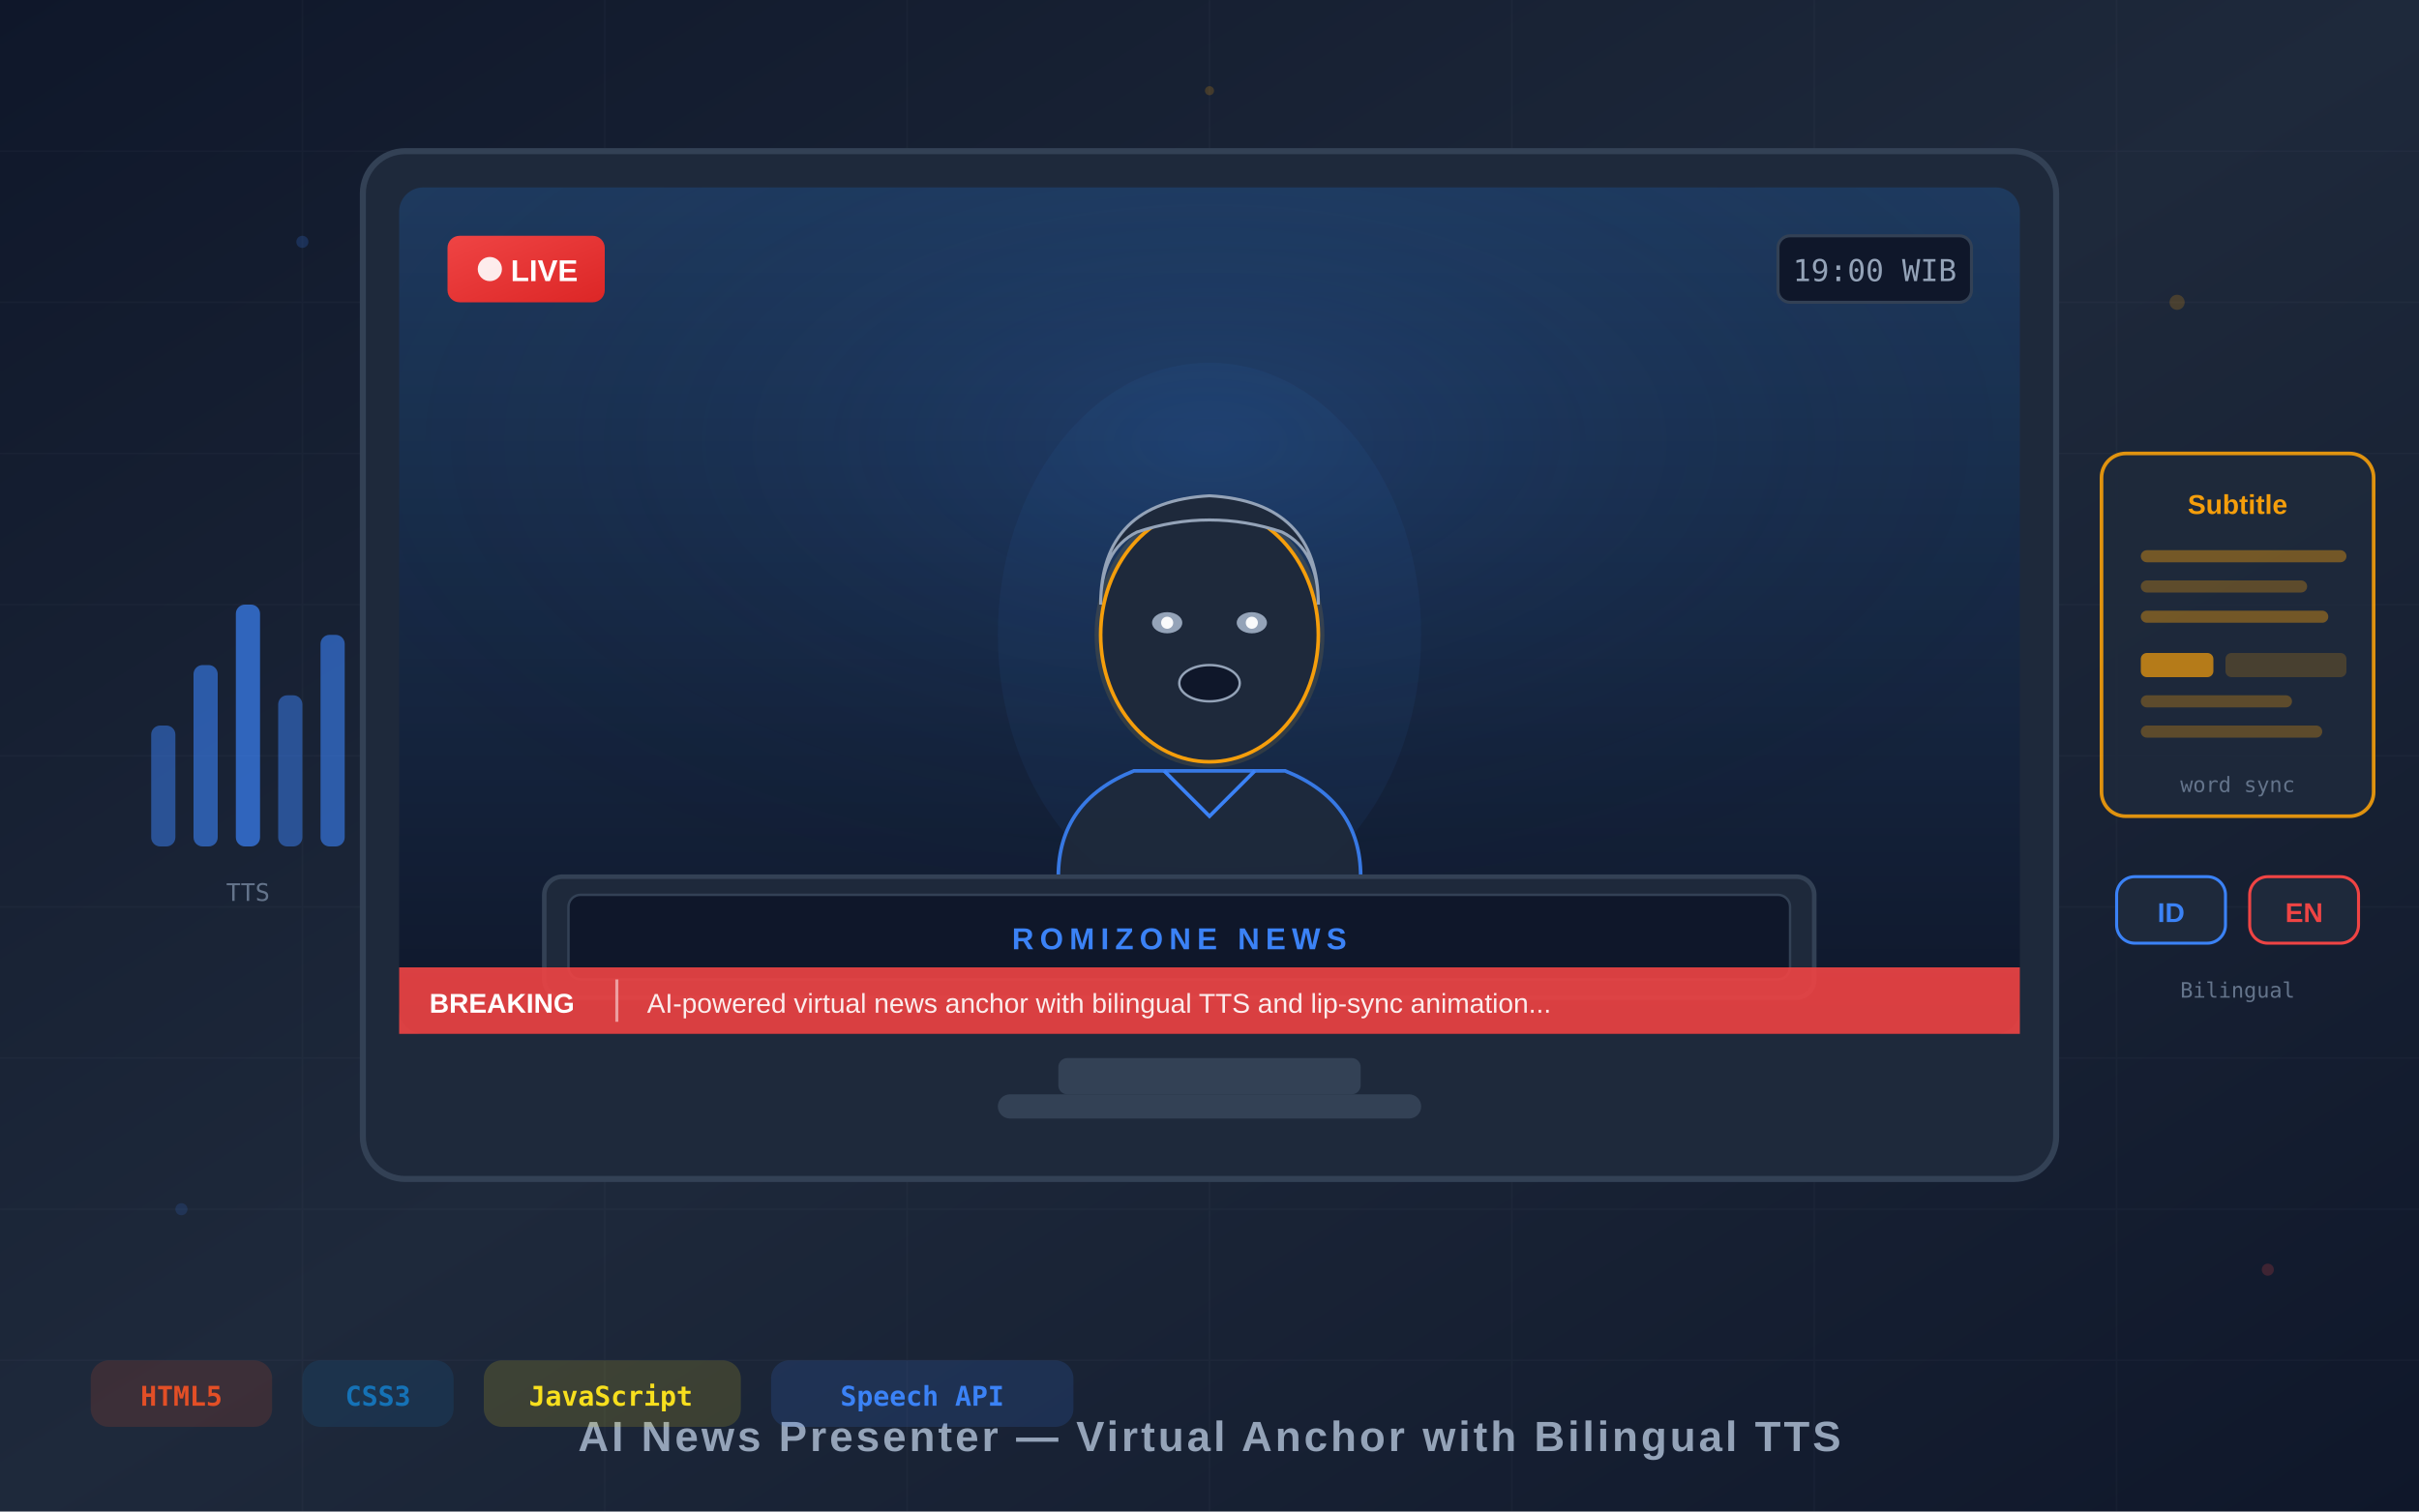
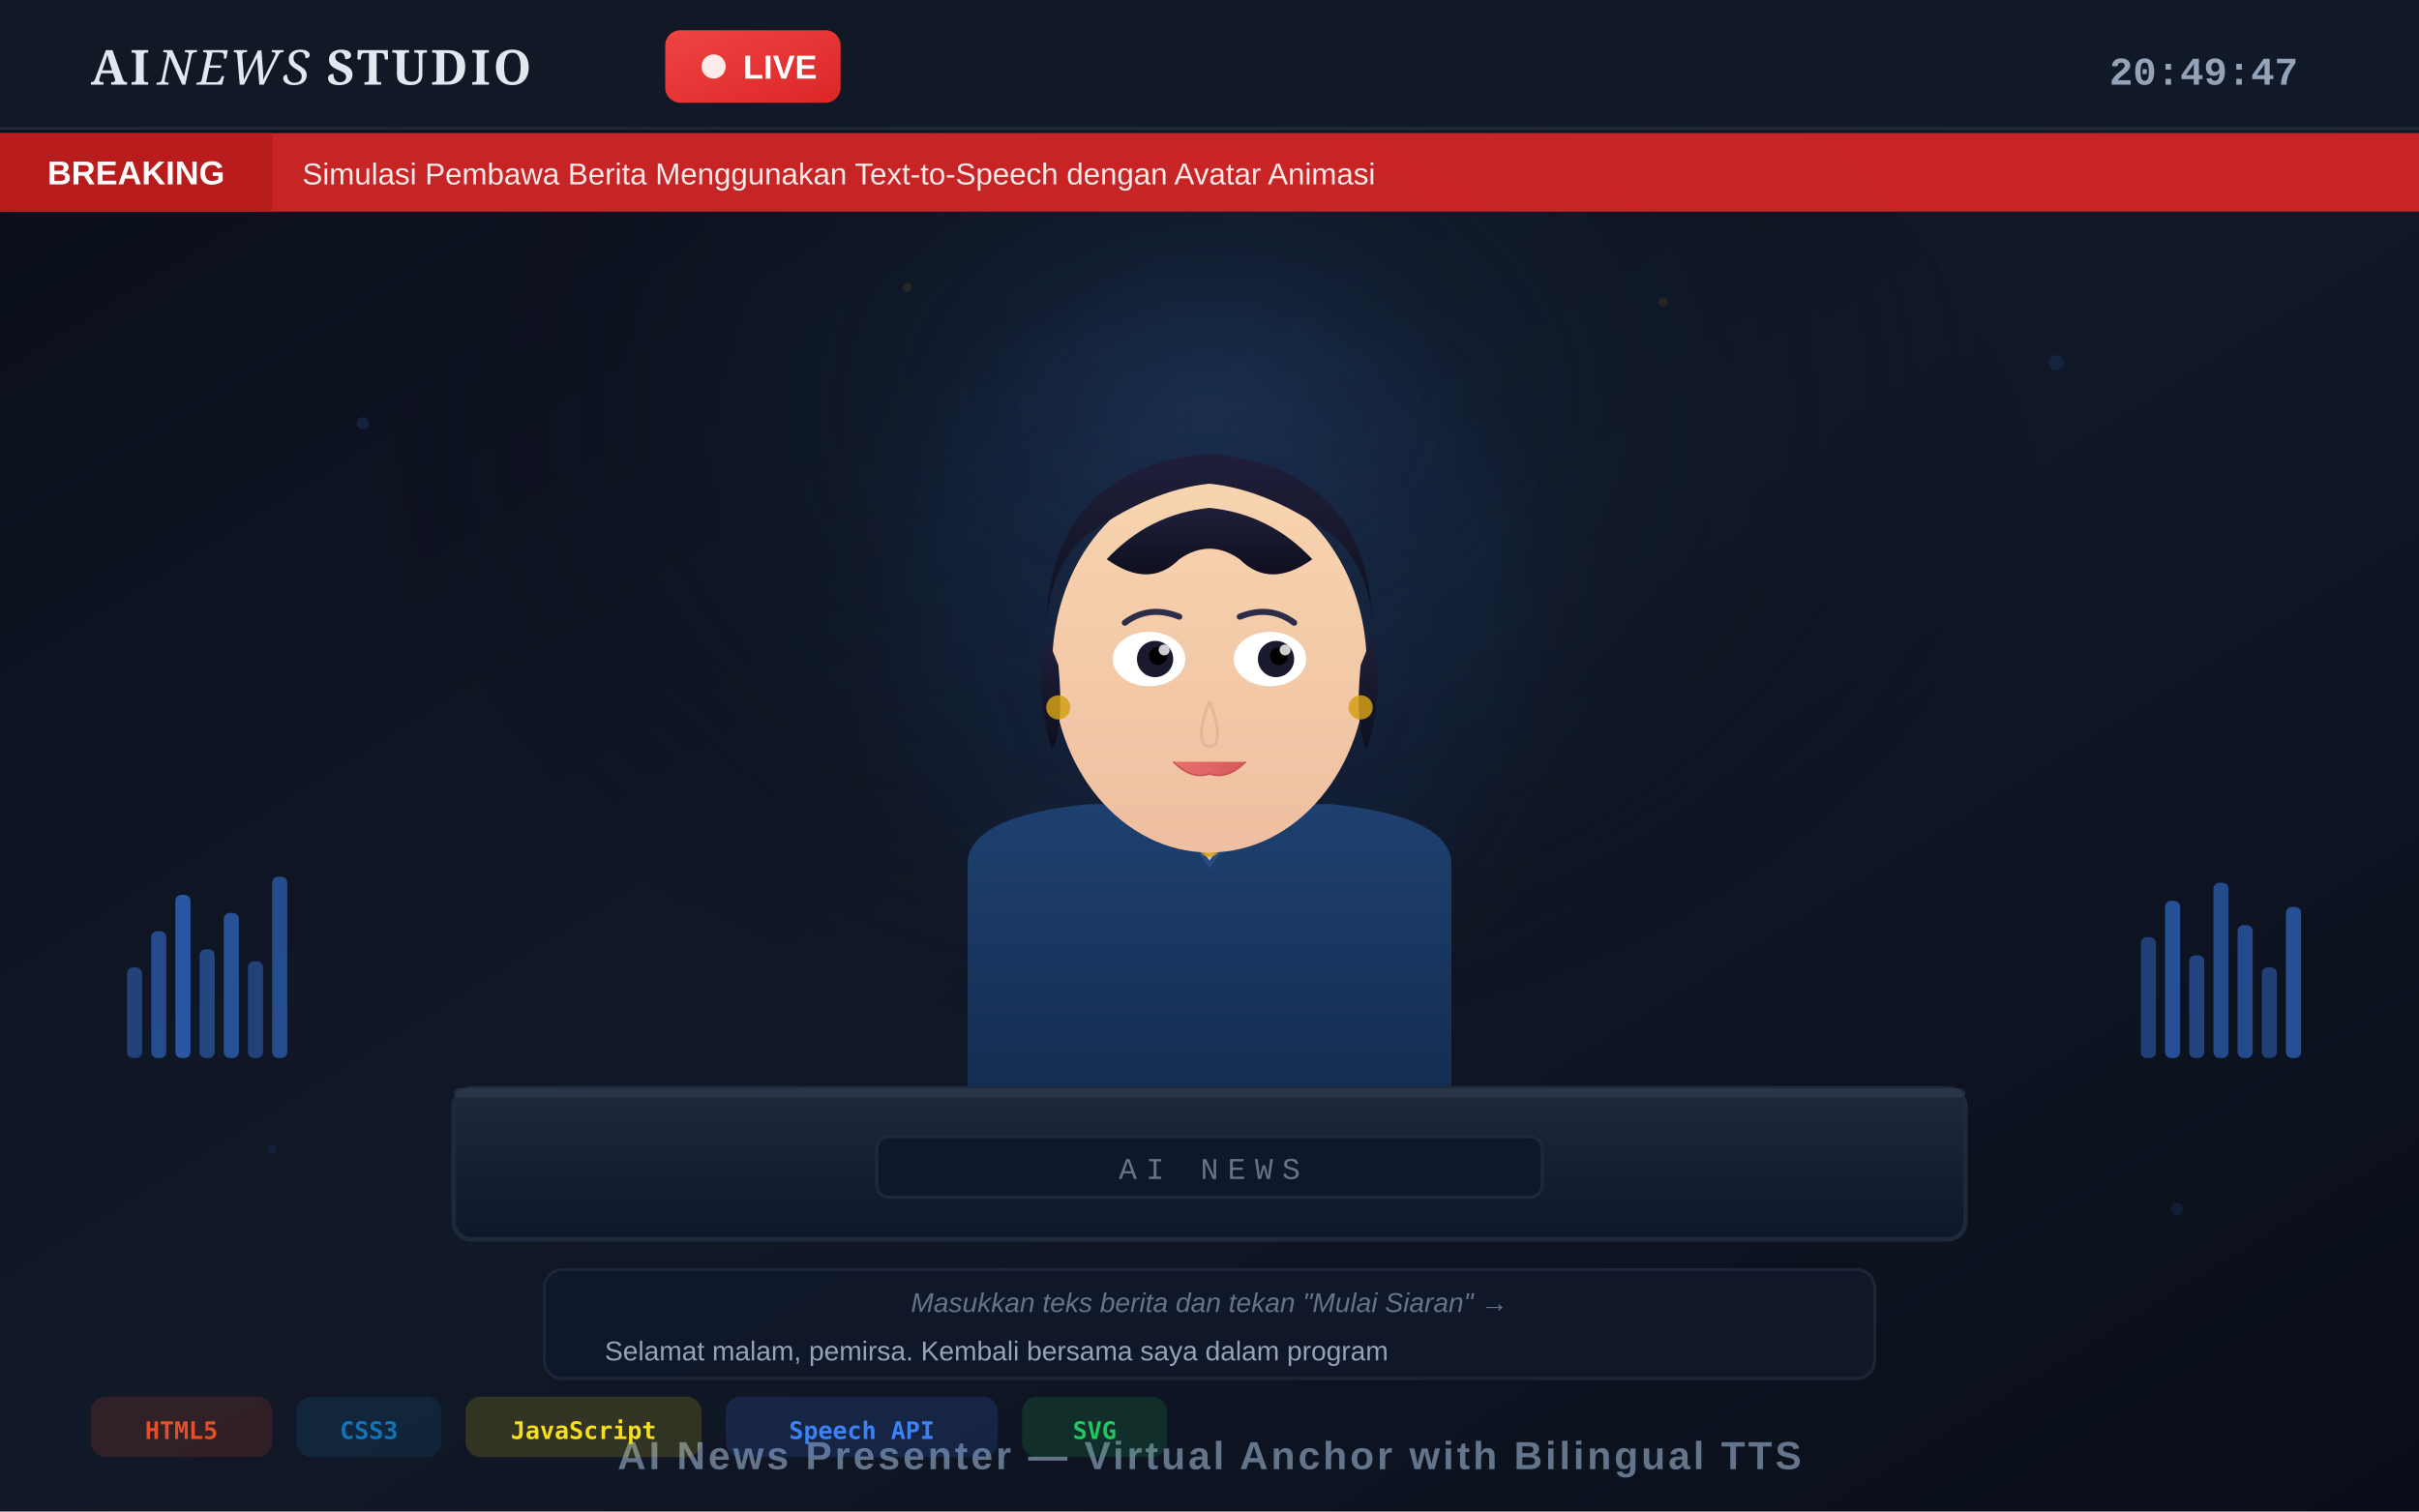
<svg xmlns="http://www.w3.org/2000/svg" viewBox="0 0 800 500">
  <defs>
    <linearGradient id="bg" x1="0%" y1="0%" x2="100%" y2="100%">
-       <stop offset="0%" style="stop-color:#0f172a" />
-       <stop offset="50%" style="stop-color:#1e293b" />
-       <stop offset="100%" style="stop-color:#0f172a" />
+       <stop offset="0%" style="stop-color:#0a0e1a" />
+       <stop offset="50%" style="stop-color:#111827" />
+       <stop offset="100%" style="stop-color:#0a0e1a" />
    </linearGradient>
    <linearGradient id="red1" x1="0%" y1="0%" x2="100%" y2="100%">
      <stop offset="0%" style="stop-color:#ef4444" />
      <stop offset="100%" style="stop-color:#dc2626" />
    </linearGradient>
-     <linearGradient id="blue1" x1="0%" y1="0%" x2="100%" y2="100%">
-       <stop offset="0%" style="stop-color:#3b82f6" />
-       <stop offset="100%" style="stop-color:#2563eb" />
+     <linearGradient id="skinGrad" x1="0%" y1="0%" x2="0%" y2="100%">
+       <stop offset="0%" style="stop-color:#f8d4b0" />
+       <stop offset="100%" style="stop-color:#eebfa0" />
    </linearGradient>
-     <linearGradient id="amber1" x1="0%" y1="0%" x2="100%" y2="100%">
-       <stop offset="0%" style="stop-color:#f59e0b" />
-       <stop offset="100%" style="stop-color:#d97706" />
+     <linearGradient id="hairGrad" x1="0%" y1="0%" x2="0%" y2="100%">
+       <stop offset="0%" style="stop-color:#1f1f3a" />
+       <stop offset="100%" style="stop-color:#0f0f20" />
    </linearGradient>
-     <linearGradient id="screen" x1="0%" y1="0%" x2="0%" y2="100%">
-       <stop offset="0%" style="stop-color:#1e3a5f" />
+     <linearGradient id="blazerGrad" x1="0%" y1="0%" x2="0%" y2="100%">
+       <stop offset="0%" style="stop-color:#1e4070" />
+       <stop offset="100%" style="stop-color:#152d52" />
+     </linearGradient>
+     <linearGradient id="lipGrad" x1="0%" y1="0%" x2="100%" y2="0%">
+       <stop offset="0%" style="stop-color:#e87070" />
+       <stop offset="100%" style="stop-color:#d45a5a" />
+     </linearGradient>
+     <linearGradient id="deskGrad" x1="0%" y1="0%" x2="0%" y2="100%">
+       <stop offset="0%" style="stop-color:#1e293b" />
      <stop offset="100%" style="stop-color:#0f172a" />
    </linearGradient>
-     <radialGradient id="spotlight" cx="50%" cy="30%" r="60%">
-       <stop offset="0%" style="stop-color:#3b82f6;stop-opacity:0.15" />
+     <radialGradient id="spotlight" cx="50%" cy="35%" r="50%">
+       <stop offset="0%" style="stop-color:#1e3a5f;stop-opacity:0.5" />
+       <stop offset="100%" style="stop-color:transparent;stop-opacity:0" />
+     </radialGradient>
+     <radialGradient id="avatarGlow" cx="50%" cy="50%" r="50%">
+       <stop offset="0%" style="stop-color:#3b82f6;stop-opacity:0.12" />
+       <stop offset="70%" style="stop-color:#3b82f6;stop-opacity:0.04" />
      <stop offset="100%" style="stop-color:transparent;stop-opacity:0" />
    </radialGradient>
  </defs>
  <rect width="800" height="500" fill="url(#bg)" />
-   <g opacity="0.04">
-     <line x1="0" y1="50" x2="800" y2="50" stroke="#94a3b8" stroke-width="0.5" />
-     <line x1="0" y1="100" x2="800" y2="100" stroke="#94a3b8" stroke-width="0.5" />
-     <line x1="0" y1="150" x2="800" y2="150" stroke="#94a3b8" stroke-width="0.5" />
-     <line x1="0" y1="200" x2="800" y2="200" stroke="#94a3b8" stroke-width="0.5" />
-     <line x1="0" y1="250" x2="800" y2="250" stroke="#94a3b8" stroke-width="0.5" />
-     <line x1="0" y1="300" x2="800" y2="300" stroke="#94a3b8" stroke-width="0.5" />
-     <line x1="0" y1="350" x2="800" y2="350" stroke="#94a3b8" stroke-width="0.5" />
-     <line x1="0" y1="400" x2="800" y2="400" stroke="#94a3b8" stroke-width="0.5" />
-     <line x1="0" y1="450" x2="800" y2="450" stroke="#94a3b8" stroke-width="0.5" />
-     <line x1="100" y1="0" x2="100" y2="500" stroke="#94a3b8" stroke-width="0.5" />
-     <line x1="200" y1="0" x2="200" y2="500" stroke="#94a3b8" stroke-width="0.5" />
-     <line x1="300" y1="0" x2="300" y2="500" stroke="#94a3b8" stroke-width="0.5" />
-     <line x1="400" y1="0" x2="400" y2="500" stroke="#94a3b8" stroke-width="0.5" />
-     <line x1="500" y1="0" x2="500" y2="500" stroke="#94a3b8" stroke-width="0.5" />
-     <line x1="600" y1="0" x2="600" y2="500" stroke="#94a3b8" stroke-width="0.5" />
-     <line x1="700" y1="0" x2="700" y2="500" stroke="#94a3b8" stroke-width="0.5" />
+   <ellipse cx="400" cy="200" rx="280" ry="220" fill="url(#spotlight)" />
+   <ellipse cx="400" cy="210" rx="140" ry="150" fill="url(#avatarGlow)" />
+   <rect x="0" y="0" width="800" height="42" fill="#111827" opacity="0.95" />
+   <rect x="0" y="42" width="800" height="1" fill="#1e293b" />
+   <text x="30" y="28" font-family="'Georgia',serif" font-size="16" fill="#e2e8f0" font-weight="700" letter-spacing="1">AI</text>
+   <text x="52" y="28" font-family="'Georgia',serif" font-size="16" fill="#e2e8f0" font-weight="400" font-style="italic" letter-spacing="1"> NEWS</text>
+   <text x="108" y="28" font-family="'Georgia',serif" font-size="16" fill="#e2e8f0" font-weight="700" letter-spacing="1"> STUDIO</text>
+   <g transform="translate(220,10)">
+     <rect x="0" y="0" width="58" height="24" rx="5" fill="url(#red1)" />
+     <circle cx="16" cy="12" r="4" fill="#fff" opacity="0.9" />
+     <text x="38" y="16" font-family="Arial,sans-serif" font-size="11" fill="white" font-weight="800" text-anchor="middle">LIVE</text>
  </g>
-   <g transform="translate(120,50)">
-     <rect x="0" y="0" width="560" height="340" rx="14" fill="#1e293b" stroke="#334155" stroke-width="2" />
-     <rect x="12" y="12" width="536" height="280" rx="8" fill="url(#screen)" />
-     <rect x="12" y="12" width="536" height="280" rx="8" fill="url(#spotlight)" />
-     <g transform="translate(28,28)">
-       <rect x="0" y="0" width="52" height="22" rx="4" fill="url(#red1)" />
-       <circle cx="14" cy="11" r="4" fill="#fff" opacity="0.9" />
-       <text x="32" y="15" font-family="Arial,sans-serif" font-size="10" fill="white" font-weight="800" text-anchor="middle">LIVE</text>
-     </g>
-     <g transform="translate(468,28)">
-       <rect x="0" y="0" width="64" height="22" rx="4" fill="#0f172a" stroke="#334155" stroke-width="1" />
-       <text x="32" y="15" font-family="JetBrains Mono,monospace" font-size="10" fill="#94a3b8" text-anchor="middle">19:00 WIB</text>
-     </g>
-     <g transform="translate(200,60)">
-       <ellipse cx="80" cy="100" rx="70" ry="90" fill="#3b82f6" opacity="0.06" />
-       <path d="M30,180 Q30,155 55,145 L105,145 Q130,155 130,180 L130,200 L30,200 Z" fill="#1e293b" stroke="#3b82f6" stroke-width="1.2" opacity="0.9" />
-       <path d="M65,145 L80,160 L95,145" fill="none" stroke="#3b82f6" stroke-width="1.2" />
-       <ellipse cx="80" cy="100" rx="38" ry="44" fill="#fbbf24" opacity="0.12" />
-       <ellipse cx="80" cy="100" rx="36" ry="42" fill="#1e293b" stroke="#f59e0b" stroke-width="1.2" />
-       <path d="M44,90 Q44,56 80,54 Q116,56 116,90 Q116,72 104,66 Q80,58 56,66 Q44,72 44,90 Z" fill="#1e293b" stroke="#94a3b8" stroke-width="1" />
-       <ellipse cx="66" cy="96" rx="5" ry="3.5" fill="#94a3b8" />
-       <ellipse cx="94" cy="96" rx="5" ry="3.5" fill="#94a3b8" />
-       <circle cx="66" cy="96" r="2" fill="#f9fafb" />
-       <circle cx="94" cy="96" r="2" fill="#f9fafb" />
-       <ellipse cx="80" cy="116" rx="10" ry="6" fill="#0f172a" stroke="#94a3b8" stroke-width="0.8" />
-     </g>
-     <g transform="translate(60,240)">
-       <rect x="0" y="0" width="420" height="40" rx="6" fill="#1e293b" stroke="#334155" stroke-width="1.5" />
-       <rect x="8" y="6" width="404" height="28" rx="4" fill="#0f172a" stroke="#334155" stroke-width="0.8" />
-       <text x="210" y="24" font-family="Arial,sans-serif" font-size="10" fill="#3b82f6" text-anchor="middle" font-weight="700" letter-spacing="2">ROMIZONE NEWS</text>
-     </g>
-     <g transform="translate(12,270)">
-       <rect x="0" y="0" width="536" height="22" rx="0 0 8 8" fill="#ef4444" opacity="0.9" />
-       <text x="10" y="15" font-family="Arial,sans-serif" font-size="9" fill="white" font-weight="700">BREAKING</text>
-       <line x1="72" y1="4" x2="72" y2="18" stroke="white" stroke-width="1" opacity="0.5" />
-       <text x="82" y="15" font-family="Arial,sans-serif" font-size="9" fill="white" opacity="0.9">AI-powered virtual news anchor with bilingual TTS and lip-sync animation...</text>
-     </g>
-     <rect x="230" y="300" width="100" height="12" rx="3" fill="#334155" />
-     <rect x="210" y="312" width="140" height="8" rx="4" fill="#334155" />
+   <text x="760" y="28" font-family="'Courier New',monospace" font-size="13" fill="#94a3b8" text-anchor="end" font-weight="600">20:49:47</text>
+   <rect x="0" y="44" width="800" height="26" fill="#dc2626" opacity="0.9" />
+   <rect x="0" y="44" width="90" height="26" fill="#b91c1c" />
+   <text x="45" y="61" font-family="Arial,sans-serif" font-size="11" fill="white" font-weight="800" text-anchor="middle">BREAKING</text>
+   <text x="100" y="61" font-family="Arial,sans-serif" font-size="10" fill="white" opacity="0.9">Simulasi Pembawa Berita Menggunakan Text-to-Speech dengan Avatar Animasi</text>
+   <g transform="translate(400,240)">
+     <rect x="-12" y="18" width="24" height="28" rx="8" fill="url(#skinGrad)" />
+     <path d="M-80,46 Q-80,30 -40,26 L-14,26 L0,46 L14,26 L40,26 Q80,30 80,46 L80,120 L-80,120 Z" fill="url(#blazerGrad)" />
+     <path d="M-14,26 L0,46 L14,26" fill="none" stroke="#264b82" stroke-width="1.5" />
+     <path d="M-14,26 L-6,40 L0,32 L6,40 L14,26" fill="white" opacity="0.9" />
+     <circle cx="0" cy="40" r="3.5" fill="#d4a017" opacity="0.8" />
+     <ellipse cx="0" cy="-20" rx="52" ry="62" fill="url(#skinGrad)" />
+     <path d="M-54,-30 Q-54,-85 0,-90 Q54,-85 54,-30 Q54,-50 42,-62 Q20,-78 0,-80 Q-20,-78 -42,-62 Q-54,-50 -54,-30 Z" fill="url(#hairGrad)" />
+     <path d="M-54,-30 Q-58,-10 -52,8 Q-48,0 -50,-20 Z" fill="url(#hairGrad)" />
+     <path d="M54,-30 Q58,-10 52,8 Q48,0 50,-20 Z" fill="url(#hairGrad)" />
+     <path d="M-34,-55 Q-20,-45 -10,-55 Q0,-62 10,-55 Q20,-45 34,-55 Q20,-70 0,-72 Q-20,-70 -34,-55 Z" fill="url(#hairGrad)" />
+     <path d="M-28,-34 Q-20,-40 -10,-36" fill="none" stroke="#2d2d4a" stroke-width="2" stroke-linecap="round" />
+     <path d="M10,-36 Q20,-40 28,-34" fill="none" stroke="#2d2d4a" stroke-width="2" stroke-linecap="round" />
+     <ellipse cx="-20" cy="-22" rx="12" ry="9" fill="white" />
+     <ellipse cx="20" cy="-22" rx="12" ry="9" fill="white" />
+     <circle cx="-18" cy="-22" r="6" fill="#1a1a2e" />
+     <circle cx="22" cy="-22" r="6" fill="#1a1a2e" />
+     <circle cx="-17" cy="-23" r="3" fill="#000" />
+     <circle cx="23" cy="-23" r="3" fill="#000" />
+     <circle cx="-15" cy="-25" r="1.8" fill="white" opacity="0.8" />
+     <circle cx="25" cy="-25" r="1.8" fill="white" opacity="0.8" />
+     <path d="M0,-8 Q-4,2 -2,6 Q0,8 2,6 Q4,2 0,-8" fill="none" stroke="#d4a88a" stroke-width="1" opacity="0.5" />
+     <path d="M-12,12 Q-6,18 0,16 Q6,18 12,12" fill="url(#lipGrad)" stroke="#c45050" stroke-width="0.5" />
+     <circle cx="-50" cy="-6" r="4" fill="#d4a017" opacity="0.85" />
+     <circle cx="50" cy="-6" r="4" fill="#d4a017" opacity="0.85" />
  </g>
-   <g transform="translate(50,180)">
-     <rect x="0" y="60" width="8" height="40" rx="3" fill="#3b82f6" opacity="0.5" />
-     <rect x="14" y="40" width="8" height="60" rx="3" fill="#3b82f6" opacity="0.6" />
-     <rect x="28" y="20" width="8" height="80" rx="3" fill="#3b82f6" opacity="0.7" />
-     <rect x="42" y="50" width="8" height="50" rx="3" fill="#3b82f6" opacity="0.5" />
-     <rect x="56" y="30" width="8" height="70" rx="3" fill="#3b82f6" opacity="0.6" />
-     <text x="32" y="118" font-family="monospace" font-size="8" fill="#64748b" text-anchor="middle">TTS</text>
+   <g transform="translate(150,360)">
+     <rect x="0" y="0" width="500" height="50" rx="6" fill="url(#deskGrad)" stroke="#1e293b" stroke-width="1.5" />
+     <rect x="0" y="0" width="500" height="3" rx="2" fill="#334155" opacity="0.5" />
+     <rect x="140" y="16" width="220" height="20" rx="4" fill="#0f172a" stroke="#1e293b" stroke-width="1" />
+     <text x="250" y="30" font-family="'Courier New',monospace" font-size="10" fill="#64748b" text-anchor="middle" letter-spacing="3">AI NEWS</text>
  </g>
-   <g transform="translate(700,150)">
-     <rect x="-5" y="0" width="90" height="120" rx="8" fill="#1e293b" stroke="#f59e0b" stroke-width="1.2" opacity="0.9" />
-     <text x="40" y="20" font-family="Arial,sans-serif" font-size="9" fill="#f59e0b" text-anchor="middle" font-weight="700">Subtitle</text>
-     <rect x="8" y="32" width="68" height="4" rx="2" fill="#f59e0b" opacity="0.4" />
-     <rect x="8" y="42" width="55" height="4" rx="2" fill="#f59e0b" opacity="0.3" />
-     <rect x="8" y="52" width="62" height="4" rx="2" fill="#f59e0b" opacity="0.4" />
-     <rect x="8" y="66" width="24" height="8" rx="2" fill="#f59e0b" opacity="0.7" />
-     <rect x="36" y="66" width="40" height="8" rx="2" fill="#f59e0b" opacity="0.2" />
-     <rect x="8" y="80" width="50" height="4" rx="2" fill="#f59e0b" opacity="0.3" />
-     <rect x="8" y="90" width="60" height="4" rx="2" fill="#f59e0b" opacity="0.3" />
-     <text x="40" y="112" font-family="monospace" font-size="7" fill="#64748b" text-anchor="middle">word sync</text>
+   <g transform="translate(180,420)">
+     <rect x="0" y="0" width="440" height="36" rx="6" fill="#0f172a" opacity="0.85" stroke="#1e293b" stroke-width="1" />
+     <text x="220" y="14" font-family="Arial,sans-serif" font-size="9" fill="#64748b" text-anchor="middle" font-style="italic">Masukkan teks berita dan tekan "Mulai Siaran" →</text>
+     <text x="20" y="30" font-family="Arial,sans-serif" font-size="9" fill="#94a3b8">Selamat malam, pemirsa. Kembali bersama saya dalam program</text>
  </g>
-   <g transform="translate(700,290)">
-     <rect x="0" y="0" width="36" height="22" rx="6" fill="#1e293b" stroke="#3b82f6" stroke-width="1" />
-     <text x="18" y="15" font-family="Arial,sans-serif" font-size="9" fill="#3b82f6" text-anchor="middle" font-weight="600">ID</text>
-     <rect x="44" y="0" width="36" height="22" rx="6" fill="#1e293b" stroke="#ef4444" stroke-width="1" />
-     <text x="62" y="15" font-family="Arial,sans-serif" font-size="9" fill="#ef4444" text-anchor="middle" font-weight="600">EN</text>
-     <text x="40" y="40" font-family="monospace" font-size="7" fill="#64748b" text-anchor="middle">Bilingual</text>
+   <g transform="translate(42,280)">
+     <rect x="0" y="40" width="5" height="30" rx="2" fill="#3b82f6" opacity="0.4" />
+     <rect x="8" y="28" width="5" height="42" rx="2" fill="#3b82f6" opacity="0.5" />
+     <rect x="16" y="16" width="5" height="54" rx="2" fill="#3b82f6" opacity="0.6" />
+     <rect x="24" y="34" width="5" height="36" rx="2" fill="#3b82f6" opacity="0.45" />
+     <rect x="32" y="22" width="5" height="48" rx="2" fill="#3b82f6" opacity="0.55" />
+     <rect x="40" y="38" width="5" height="32" rx="2" fill="#3b82f6" opacity="0.4" />
+     <rect x="48" y="10" width="5" height="60" rx="2" fill="#3b82f6" opacity="0.5" />
  </g>
-   <circle cx="100" cy="80" r="2" fill="#3b82f6" opacity="0.2" />
-   <circle cx="720" cy="100" r="2.5" fill="#f59e0b" opacity="0.2" />
-   <circle cx="750" cy="420" r="2" fill="#ef4444" opacity="0.2" />
-   <circle cx="60" cy="400" r="2" fill="#3b82f6" opacity="0.15" />
-   <circle cx="400" cy="30" r="1.5" fill="#f59e0b" opacity="0.2" />
-   <text x="400" y="480" font-family="Arial,sans-serif" font-size="14" fill="#94a3b8" text-anchor="middle" font-weight="700" letter-spacing="1">AI News Presenter — Virtual Anchor with Bilingual TTS</text>
-   <g transform="translate(30,450)">
-     <rect x="0" y="0" width="60" height="22" rx="6" fill="#e34f26" opacity="0.15" />
-     <text x="30" y="15" font-family="monospace" font-size="9" fill="#e34f26" text-anchor="middle" font-weight="600">HTML5</text>
+   <g transform="translate(708,280)">
+     <rect x="0" y="30" width="5" height="40" rx="2" fill="#3b82f6" opacity="0.4" />
+     <rect x="8" y="18" width="5" height="52" rx="2" fill="#3b82f6" opacity="0.55" />
+     <rect x="16" y="36" width="5" height="34" rx="2" fill="#3b82f6" opacity="0.45" />
+     <rect x="24" y="12" width="5" height="58" rx="2" fill="#3b82f6" opacity="0.5" />
+     <rect x="32" y="26" width="5" height="44" rx="2" fill="#3b82f6" opacity="0.5" />
+     <rect x="40" y="40" width="5" height="30" rx="2" fill="#3b82f6" opacity="0.4" />
+     <rect x="48" y="20" width="5" height="50" rx="2" fill="#3b82f6" opacity="0.55" />
  </g>
-   <g transform="translate(100,450)">
-     <rect x="0" y="0" width="50" height="22" rx="6" fill="#1572b6" opacity="0.15" />
-     <text x="25" y="15" font-family="monospace" font-size="9" fill="#1572b6" text-anchor="middle" font-weight="600">CSS3</text>
+   <circle cx="120" cy="140" r="2" fill="#3b82f6" opacity="0.15" />
+   <circle cx="680" cy="120" r="2.5" fill="#3b82f6" opacity="0.12" />
+   <circle cx="90" cy="380" r="1.5" fill="#3b82f6" opacity="0.1" />
+   <circle cx="720" cy="400" r="2" fill="#3b82f6" opacity="0.12" />
+   <circle cx="300" cy="95" r="1.5" fill="#f59e0b" opacity="0.1" />
+   <circle cx="550" cy="100" r="1.5" fill="#f59e0b" opacity="0.1" />
+   <text x="400" y="486" font-family="Arial,sans-serif" font-size="13" fill="#64748b" text-anchor="middle" font-weight="700" letter-spacing="1">AI News Presenter — Virtual Anchor with Bilingual TTS</text>
+   <g transform="translate(30,462)">
+     <rect x="0" y="0" width="60" height="20" rx="5" fill="#e34f26" opacity="0.15" />
+     <text x="30" y="14" font-family="monospace" font-size="8" fill="#e34f26" text-anchor="middle" font-weight="600">HTML5</text>
  </g>
-   <g transform="translate(160,450)">
-     <rect x="0" y="0" width="85" height="22" rx="6" fill="#f7df1e" opacity="0.15" />
-     <text x="42" y="15" font-family="monospace" font-size="9" fill="#f7df1e" text-anchor="middle" font-weight="600">JavaScript</text>
+   <g transform="translate(98,462)">
+     <rect x="0" y="0" width="48" height="20" rx="5" fill="#1572b6" opacity="0.15" />
+     <text x="24" y="14" font-family="monospace" font-size="8" fill="#1572b6" text-anchor="middle" font-weight="600">CSS3</text>
  </g>
-   <g transform="translate(255,450)">
-     <rect x="0" y="0" width="100" height="22" rx="6" fill="#3b82f6" opacity="0.15" />
-     <text x="50" y="15" font-family="monospace" font-size="9" fill="#3b82f6" text-anchor="middle" font-weight="600">Speech API</text>
+   <g transform="translate(154,462)">
+     <rect x="0" y="0" width="78" height="20" rx="5" fill="#f7df1e" opacity="0.15" />
+     <text x="39" y="14" font-family="monospace" font-size="8" fill="#f7df1e" text-anchor="middle" font-weight="600">JavaScript</text>
+   </g>
+   <g transform="translate(240,462)">
+     <rect x="0" y="0" width="90" height="20" rx="5" fill="#3b82f6" opacity="0.15" />
+     <text x="45" y="14" font-family="monospace" font-size="8" fill="#3b82f6" text-anchor="middle" font-weight="600">Speech API</text>
+   </g>
+   <g transform="translate(338,462)">
+     <rect x="0" y="0" width="48" height="20" rx="5" fill="#22c55e" opacity="0.15" />
+     <text x="24" y="14" font-family="monospace" font-size="8" fill="#22c55e" text-anchor="middle" font-weight="600">SVG</text>
  </g>
</svg>
